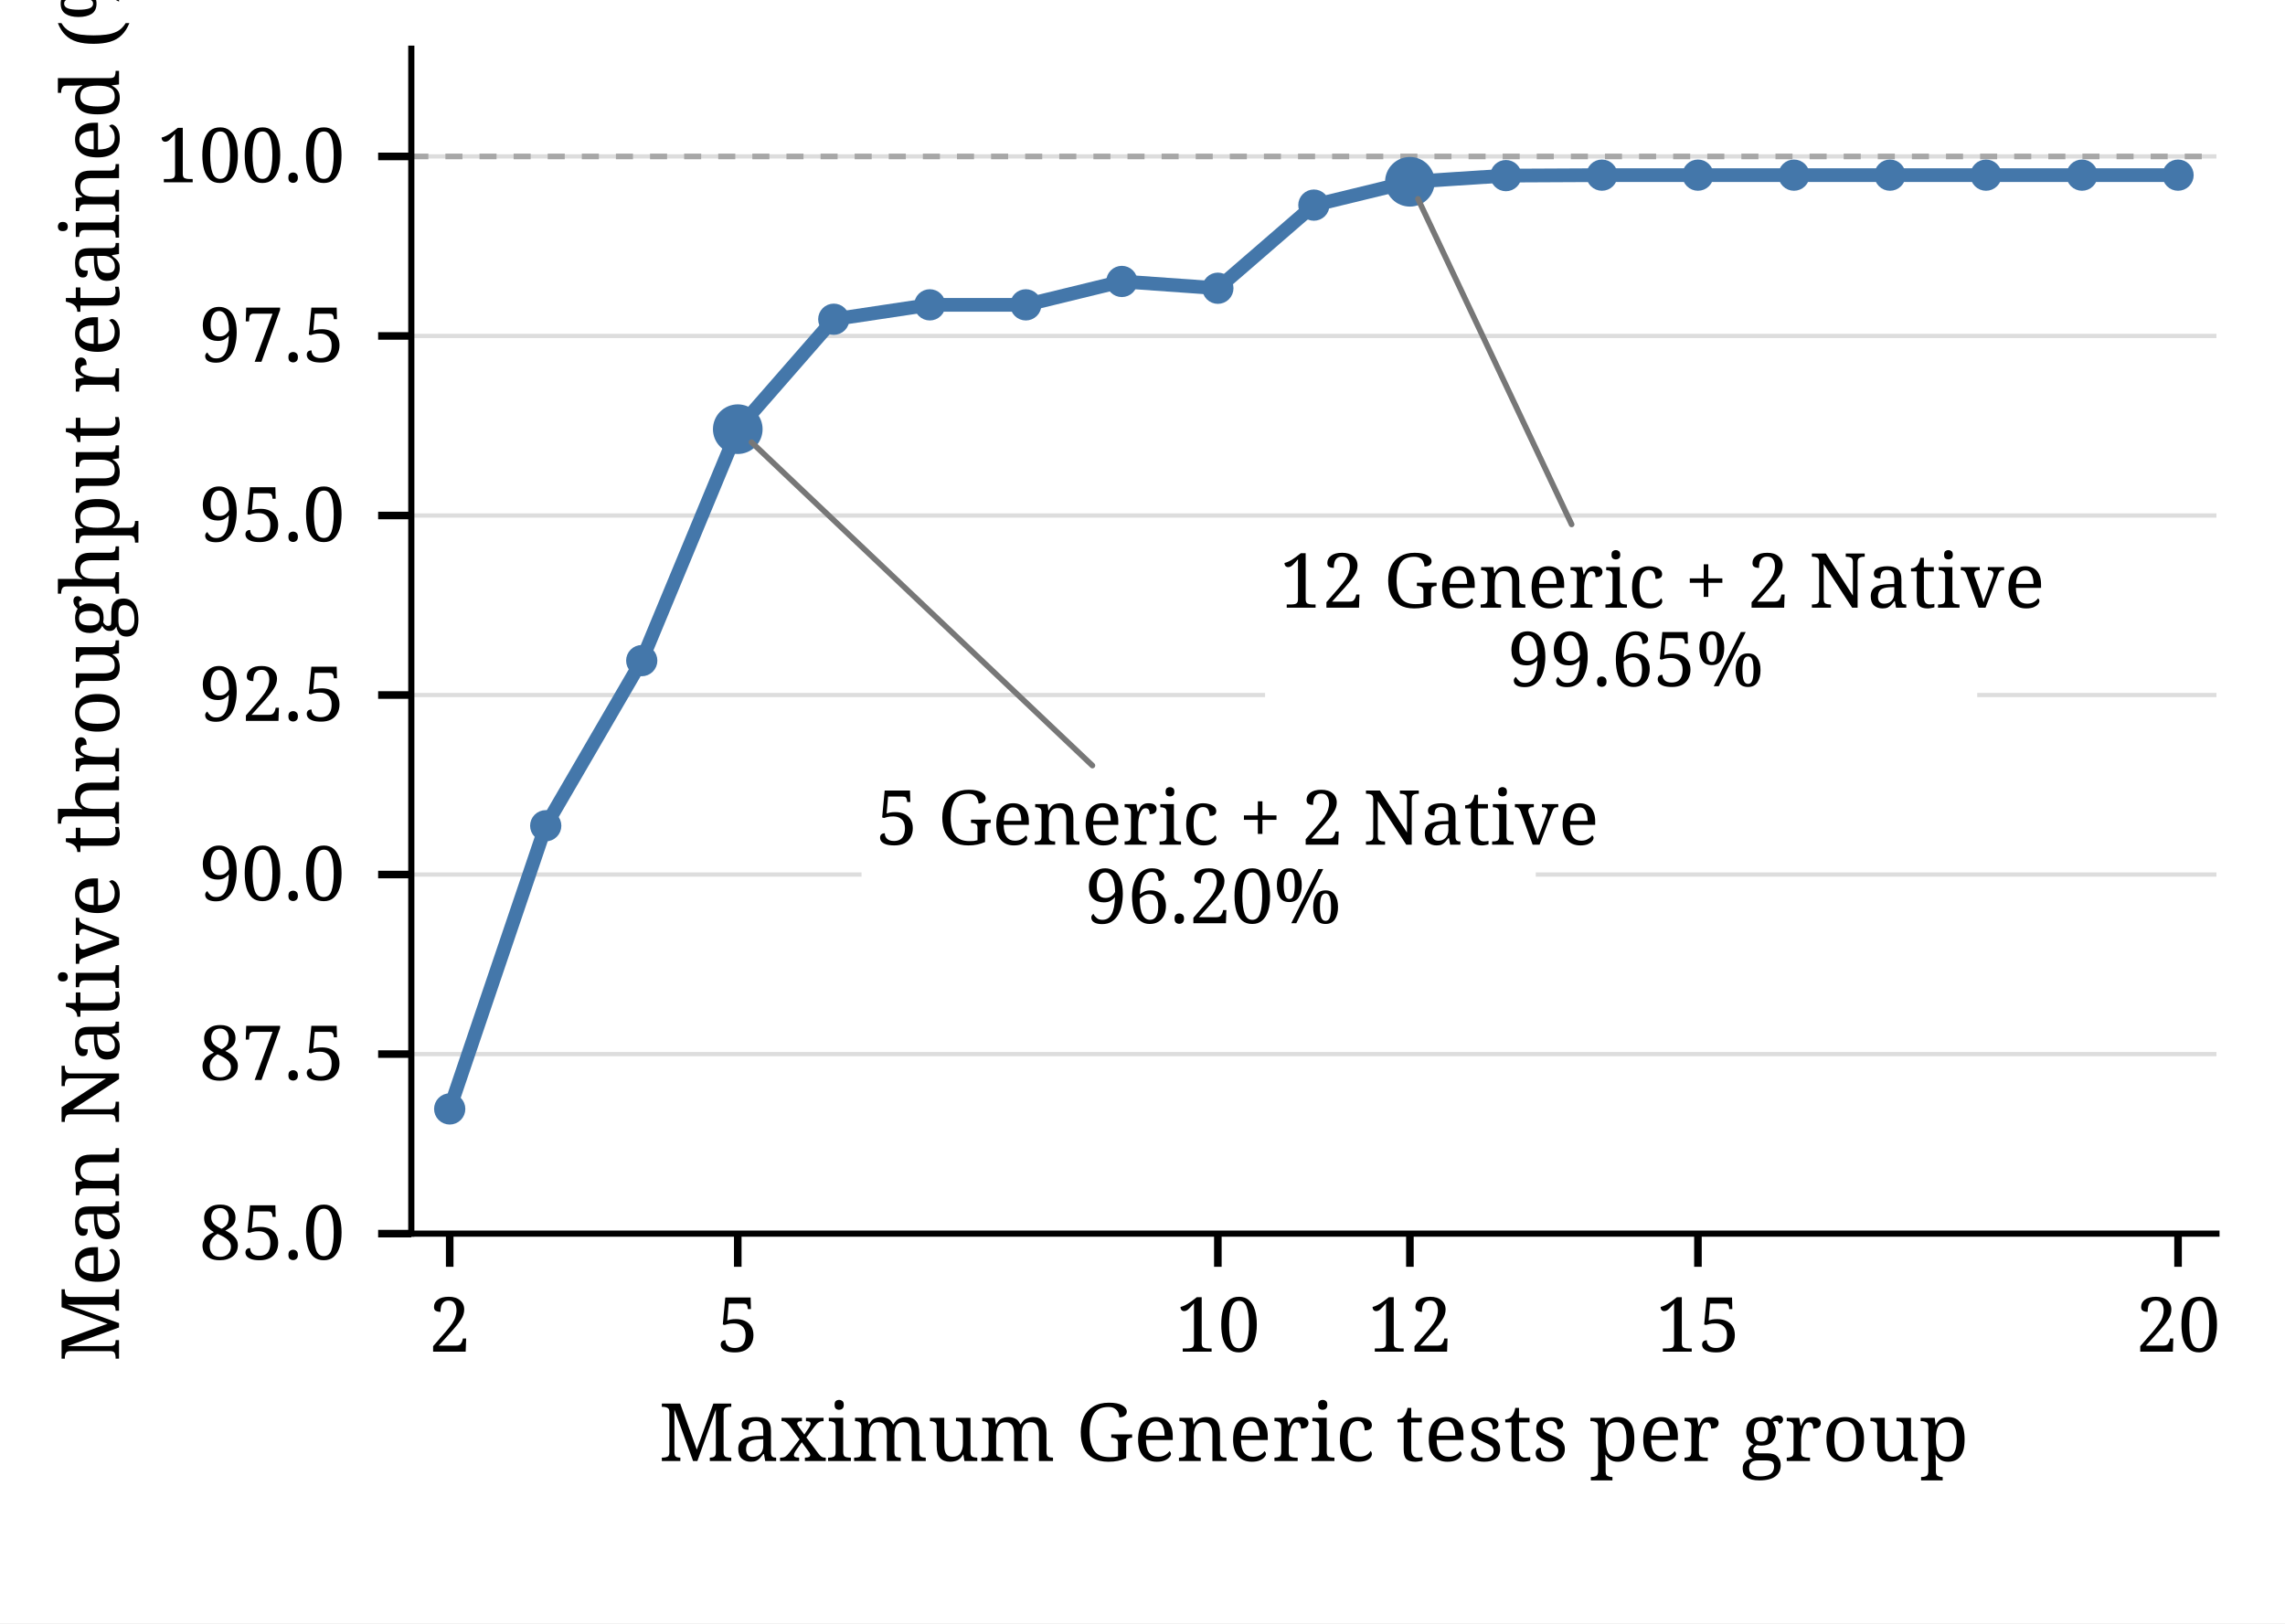
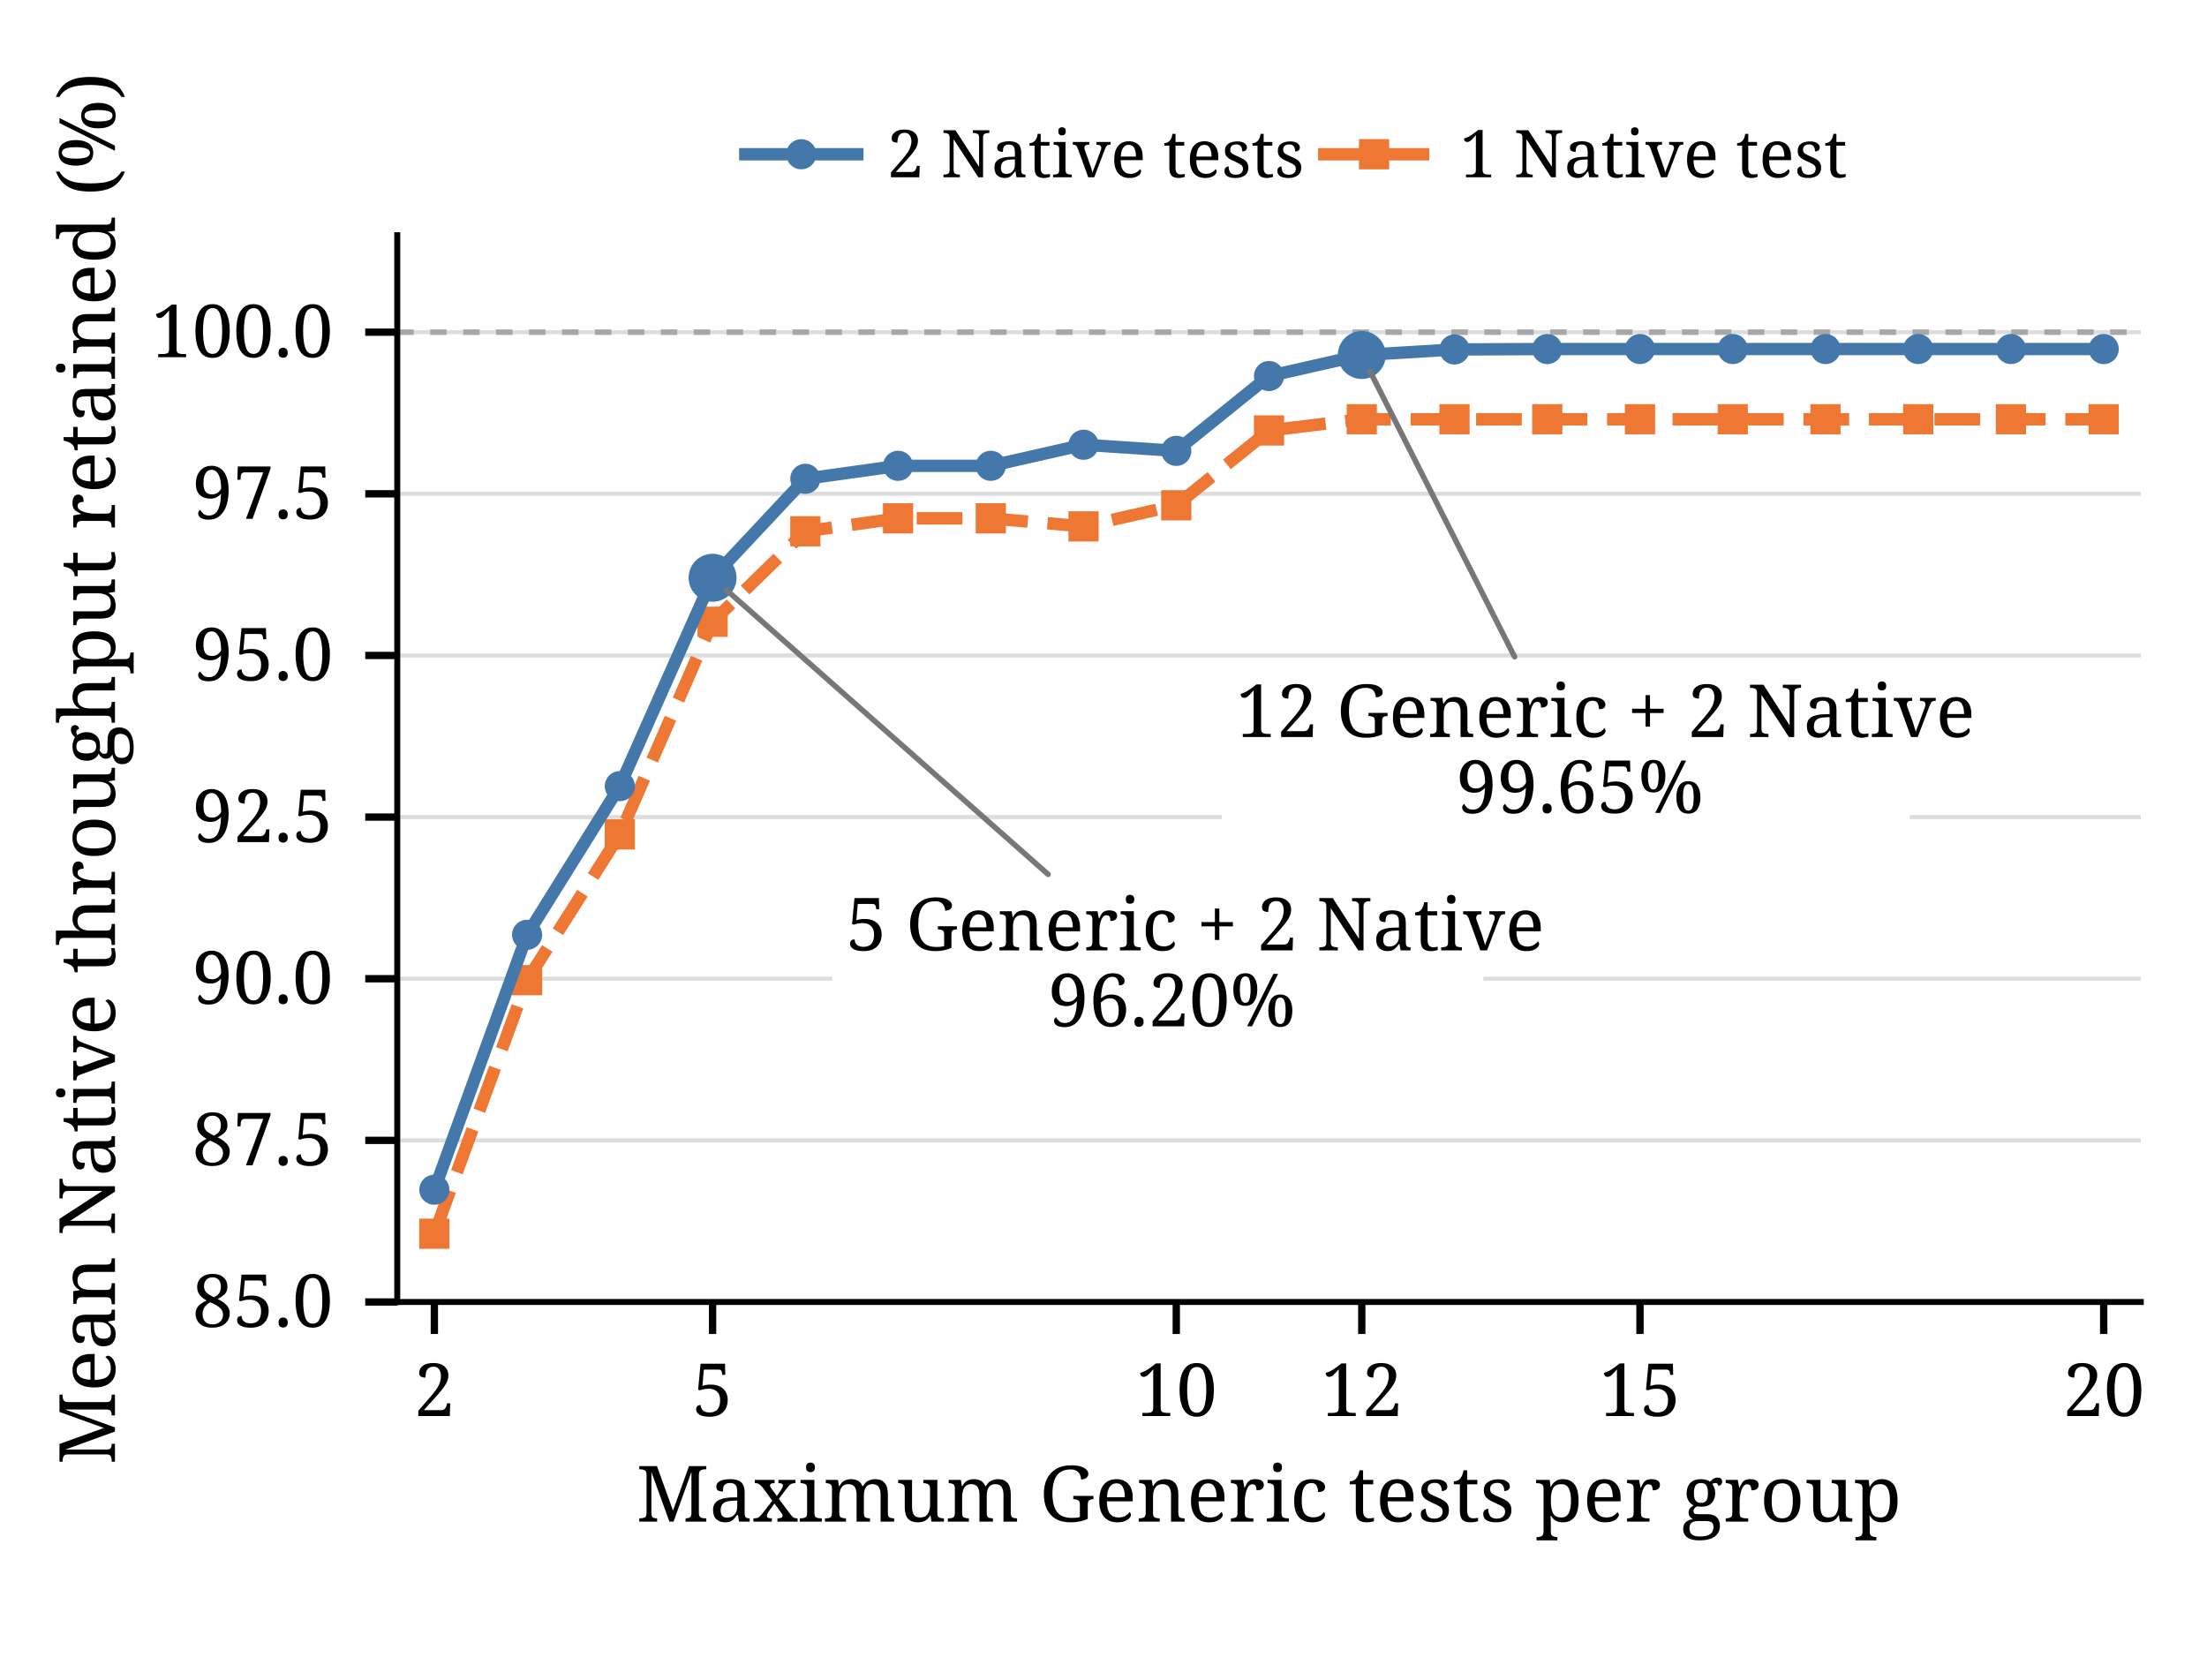
- <svg xmlns="http://www.w3.org/2000/svg" xmlns:xlink="http://www.w3.org/1999/xlink" width="241.2pt" height="171.36pt" viewBox="0 0 241.2 171.36" version="1.1">
+ <svg xmlns="http://www.w3.org/2000/svg" xmlns:xlink="http://www.w3.org/1999/xlink" width="241.2pt" height="183.6pt" viewBox="0 0 241.2 183.6" version="1.1">
  <defs>
    <style type="text/css">*{stroke-linejoin: round; stroke-linecap: butt}</style>
  </defs>
  <g id="figure_1">
    <g id="patch_1">
-       <path d="M 0 171.36  L 241.2 171.36  L 241.2 0  L 0 0  z " style="fill: #ffffff" />
+       <path d="M 0 183.6  L 241.2 183.6  L 241.2 0  L 0 0  z " style="fill: #ffffff" />
    </g>
    <g id="axes_1">
      <g id="patch_2">
-         <path d="M 43.416 130.234  L 233.964 130.234  L 233.964 5.141  L 43.416 5.141  z " style="fill: #ffffff" />
+         <path d="M 43.416 142.29  L 233.964 142.29  L 233.964 25.704  L 43.416 25.704  z " style="fill: #ffffff" />
      </g>
      <g id="matplotlib.axis_1">
        <g id="xtick_1">
          <g id="line2d_1">
            <defs>
-               <path id="m2824da02e7" d="M 0 0  L 0 3.5  " style="stroke: #000000; stroke-width: 0.8" />
+               <path id="m50f7b2f0cc" d="M 0 0  L 0 3.5  " style="stroke: #000000; stroke-width: 0.8" />
            </defs>
            <g>
-               <use xlink:href="#m2824da02e7" x="47.47" y="130.234" style="stroke: #000000; stroke-width: 0.8" />
+               <use xlink:href="#m50f7b2f0cc" x="47.47" y="142.29" style="stroke: #000000; stroke-width: 0.8" />
            </g>
          </g>
          <g id="text_1">
-             <text style="font-size: 8px; font-family: 'STIXGeneral', serif; text-anchor: middle" x="47.47" y="142.697" transform="rotate(-0 47.47021 142.6974)">2</text>
+             <text style="font-size: 8px; font-family: 'STIXGeneral', serif; text-anchor: middle" x="47.47" y="154.754" transform="rotate(-0 47.47021 154.7537)">2</text>
          </g>
        </g>
        <g id="xtick_2">
          <g id="line2d_2">
            <g>
-               <use xlink:href="#m2824da02e7" x="77.877" y="130.234" style="stroke: #000000; stroke-width: 0.8" />
+               <use xlink:href="#m50f7b2f0cc" x="77.877" y="142.29" style="stroke: #000000; stroke-width: 0.8" />
            </g>
          </g>
          <g id="text_2">
-             <text style="font-size: 8px; font-family: 'STIXGeneral', serif; text-anchor: middle" x="77.877" y="142.697" transform="rotate(-0 77.87681 142.6974)">5</text>
+             <text style="font-size: 8px; font-family: 'STIXGeneral', serif; text-anchor: middle" x="77.877" y="154.754" transform="rotate(-0 77.87681 154.7537)">5</text>
          </g>
        </g>
        <g id="xtick_3">
          <g id="line2d_3">
            <g>
-               <use xlink:href="#m2824da02e7" x="128.554" y="130.234" style="stroke: #000000; stroke-width: 0.8" />
+               <use xlink:href="#m50f7b2f0cc" x="128.554" y="142.29" style="stroke: #000000; stroke-width: 0.8" />
            </g>
          </g>
          <g id="text_3">
-             <text style="font-size: 8px; font-family: 'STIXGeneral', serif; text-anchor: middle" x="128.554" y="142.697" transform="rotate(-0 128.5545 142.6974)">10</text>
+             <text style="font-size: 8px; font-family: 'STIXGeneral', serif; text-anchor: middle" x="128.554" y="154.754" transform="rotate(-0 128.5545 154.7537)">10</text>
          </g>
        </g>
        <g id="xtick_4">
          <g id="line2d_4">
            <g>
-               <use xlink:href="#m2824da02e7" x="148.826" y="130.234" style="stroke: #000000; stroke-width: 0.8" />
+               <use xlink:href="#m50f7b2f0cc" x="148.826" y="142.29" style="stroke: #000000; stroke-width: 0.8" />
            </g>
          </g>
          <g id="text_4">
-             <text style="font-size: 8px; font-family: 'STIXGeneral', serif; text-anchor: middle" x="148.826" y="142.697" transform="rotate(-0 148.8255 142.6974)">12</text>
+             <text style="font-size: 8px; font-family: 'STIXGeneral', serif; text-anchor: middle" x="148.826" y="154.754" transform="rotate(-0 148.8255 154.7537)">12</text>
          </g>
        </g>
        <g id="xtick_5">
          <g id="line2d_5">
            <g>
-               <use xlink:href="#m2824da02e7" x="179.232" y="130.234" style="stroke: #000000; stroke-width: 0.8" />
+               <use xlink:href="#m50f7b2f0cc" x="179.232" y="142.29" style="stroke: #000000; stroke-width: 0.8" />
            </g>
          </g>
          <g id="text_5">
-             <text style="font-size: 8px; font-family: 'STIXGeneral', serif; text-anchor: middle" x="179.232" y="142.697" transform="rotate(-0 179.2321 142.6974)">15</text>
+             <text style="font-size: 8px; font-family: 'STIXGeneral', serif; text-anchor: middle" x="179.232" y="154.754" transform="rotate(-0 179.2321 154.7537)">15</text>
          </g>
        </g>
        <g id="xtick_6">
          <g id="line2d_6">
            <g>
-               <use xlink:href="#m2824da02e7" x="229.91" y="130.234" style="stroke: #000000; stroke-width: 0.8" />
+               <use xlink:href="#m50f7b2f0cc" x="229.91" y="142.29" style="stroke: #000000; stroke-width: 0.8" />
            </g>
          </g>
          <g id="text_6">
-             <text style="font-size: 8px; font-family: 'STIXGeneral', serif; text-anchor: middle" x="229.91" y="142.697" transform="rotate(-0 229.9098 142.6974)">20</text>
+             <text style="font-size: 8px; font-family: 'STIXGeneral', serif; text-anchor: middle" x="229.91" y="154.754" transform="rotate(-0 229.9098 154.7537)">20</text>
          </g>
        </g>
        <g id="text_7">
-           <text style="font-size: 8.5px; font-family: 'STIXGeneral', serif; text-anchor: middle" x="138.69" y="154.239" transform="rotate(-0 138.69 154.2388)">Maximum Generic tests per group</text>
+           <text style="font-size: 8.5px; font-family: 'STIXGeneral', serif; text-anchor: middle" x="138.69" y="166.295" transform="rotate(-0 138.69 166.2952)">Maximum Generic tests per group</text>
        </g>
      </g>
      <g id="matplotlib.axis_2">
        <g id="ytick_1">
          <g id="line2d_7">
-             <path d="M 43.416 130.234  L 233.964 130.234  " clip-path="url(#p0c525a685e)" style="fill: none; stroke: #dddddd; stroke-width: 0.45; stroke-linecap: square" />
+             <path d="M 43.416 142.29  L 233.964 142.29  " clip-path="url(#p536d010c5c)" style="fill: none; stroke: #dddddd; stroke-width: 0.45; stroke-linecap: square" />
          </g>
          <g id="line2d_8">
            <defs>
-               <path id="mac384cf465" d="M 0 0  L -3.5 0  " style="stroke: #000000; stroke-width: 0.8" />
+               <path id="m7684763a3f" d="M 0 0  L -3.5 0  " style="stroke: #000000; stroke-width: 0.8" />
            </defs>
            <g>
-               <use xlink:href="#mac384cf465" x="43.416" y="130.234" style="stroke: #000000; stroke-width: 0.8" />
+               <use xlink:href="#m7684763a3f" x="43.416" y="142.29" style="stroke: #000000; stroke-width: 0.8" />
            </g>
          </g>
          <g id="text_8">
-             <text style="font-size: 8px; font-family: 'STIXGeneral', serif; text-anchor: end" x="36.416" y="132.965" transform="rotate(-0 36.416 132.9655)">85.0</text>
+             <text style="font-size: 8px; font-family: 'STIXGeneral', serif; text-anchor: end" x="36.416" y="145.022" transform="rotate(-0 36.416 145.0219)">85.0</text>
          </g>
        </g>
        <g id="ytick_2">
          <g id="line2d_9">
-             <path d="M 43.416 111.28  L 233.964 111.28  " clip-path="url(#p0c525a685e)" style="fill: none; stroke: #dddddd; stroke-width: 0.45; stroke-linecap: square" />
+             <path d="M 43.416 124.625  L 233.964 124.625  " clip-path="url(#p536d010c5c)" style="fill: none; stroke: #dddddd; stroke-width: 0.45; stroke-linecap: square" />
          </g>
          <g id="line2d_10">
            <g>
-               <use xlink:href="#mac384cf465" x="43.416" y="111.28" style="stroke: #000000; stroke-width: 0.8" />
+               <use xlink:href="#m7684763a3f" x="43.416" y="124.625" style="stroke: #000000; stroke-width: 0.8" />
            </g>
          </g>
          <g id="text_9">
-             <text style="font-size: 8px; font-family: 'STIXGeneral', serif; text-anchor: end" x="36.416" y="114.012" transform="rotate(-0 36.416 114.012)">87.5</text>
+             <text style="font-size: 8px; font-family: 'STIXGeneral', serif; text-anchor: end" x="36.416" y="127.357" transform="rotate(-0 36.416 127.3573)">87.5</text>
          </g>
        </g>
        <g id="ytick_3">
          <g id="line2d_11">
-             <path d="M 43.416 92.327  L 233.964 92.327  " clip-path="url(#p0c525a685e)" style="fill: none; stroke: #dddddd; stroke-width: 0.45; stroke-linecap: square" />
+             <path d="M 43.416 106.961  L 233.964 106.961  " clip-path="url(#p536d010c5c)" style="fill: none; stroke: #dddddd; stroke-width: 0.45; stroke-linecap: square" />
          </g>
          <g id="line2d_12">
            <g>
-               <use xlink:href="#mac384cf465" x="43.416" y="92.327" style="stroke: #000000; stroke-width: 0.8" />
+               <use xlink:href="#m7684763a3f" x="43.416" y="106.961" style="stroke: #000000; stroke-width: 0.8" />
            </g>
          </g>
          <g id="text_10">
-             <text style="font-size: 8px; font-family: 'STIXGeneral', serif; text-anchor: end" x="36.416" y="95.059" transform="rotate(-0 36.416 95.05857)">90.0</text>
+             <text style="font-size: 8px; font-family: 'STIXGeneral', serif; text-anchor: end" x="36.416" y="109.693" transform="rotate(-0 36.416 109.6928)">90.0</text>
          </g>
        </g>
        <g id="ytick_4">
          <g id="line2d_13">
-             <path d="M 43.416 73.373  L 233.964 73.373  " clip-path="url(#p0c525a685e)" style="fill: none; stroke: #dddddd; stroke-width: 0.45; stroke-linecap: square" />
+             <path d="M 43.416 89.296  L 233.964 89.296  " clip-path="url(#p536d010c5c)" style="fill: none; stroke: #dddddd; stroke-width: 0.45; stroke-linecap: square" />
          </g>
          <g id="line2d_14">
            <g>
-               <use xlink:href="#mac384cf465" x="43.416" y="73.373" style="stroke: #000000; stroke-width: 0.8" />
+               <use xlink:href="#m7684763a3f" x="43.416" y="89.296" style="stroke: #000000; stroke-width: 0.8" />
            </g>
          </g>
          <g id="text_11">
-             <text style="font-size: 8px; font-family: 'STIXGeneral', serif; text-anchor: end" x="36.416" y="76.105" transform="rotate(-0 36.416 76.10511)">92.5</text>
+             <text style="font-size: 8px; font-family: 'STIXGeneral', serif; text-anchor: end" x="36.416" y="92.028" transform="rotate(-0 36.416 92.02824)">92.5</text>
          </g>
        </g>
        <g id="ytick_5">
          <g id="line2d_15">
-             <path d="M 43.416 54.42  L 233.964 54.42  " clip-path="url(#p0c525a685e)" style="fill: none; stroke: #dddddd; stroke-width: 0.45; stroke-linecap: square" />
+             <path d="M 43.416 71.632  L 233.964 71.632  " clip-path="url(#p536d010c5c)" style="fill: none; stroke: #dddddd; stroke-width: 0.45; stroke-linecap: square" />
          </g>
          <g id="line2d_16">
            <g>
-               <use xlink:href="#mac384cf465" x="43.416" y="54.42" style="stroke: #000000; stroke-width: 0.8" />
+               <use xlink:href="#m7684763a3f" x="43.416" y="71.632" style="stroke: #000000; stroke-width: 0.8" />
            </g>
          </g>
          <g id="text_12">
-             <text style="font-size: 8px; font-family: 'STIXGeneral', serif; text-anchor: end" x="36.416" y="57.152" transform="rotate(-0 36.416 57.15166)">95.0</text>
+             <text style="font-size: 8px; font-family: 'STIXGeneral', serif; text-anchor: end" x="36.416" y="74.364" transform="rotate(-0 36.416 74.36369)">95.0</text>
          </g>
        </g>
        <g id="ytick_6">
          <g id="line2d_17">
-             <path d="M 43.416 35.466  L 233.964 35.466  " clip-path="url(#p0c525a685e)" style="fill: none; stroke: #dddddd; stroke-width: 0.45; stroke-linecap: square" />
+             <path d="M 43.416 53.967  L 233.964 53.967  " clip-path="url(#p536d010c5c)" style="fill: none; stroke: #dddddd; stroke-width: 0.45; stroke-linecap: square" />
          </g>
          <g id="line2d_18">
            <g>
-               <use xlink:href="#mac384cf465" x="43.416" y="35.466" style="stroke: #000000; stroke-width: 0.8" />
+               <use xlink:href="#m7684763a3f" x="43.416" y="53.967" style="stroke: #000000; stroke-width: 0.8" />
            </g>
          </g>
          <g id="text_13">
-             <text style="font-size: 8px; font-family: 'STIXGeneral', serif; text-anchor: end" x="36.416" y="38.198" transform="rotate(-0 36.416 38.1982)">97.5</text>
+             <text style="font-size: 8px; font-family: 'STIXGeneral', serif; text-anchor: end" x="36.416" y="56.699" transform="rotate(-0 36.416 56.69915)">97.5</text>
          </g>
        </g>
        <g id="ytick_7">
          <g id="line2d_19">
-             <path d="M 43.416 16.513  L 233.964 16.513  " clip-path="url(#p0c525a685e)" style="fill: none; stroke: #dddddd; stroke-width: 0.45; stroke-linecap: square" />
+             <path d="M 43.416 36.303  L 233.964 36.303  " clip-path="url(#p536d010c5c)" style="fill: none; stroke: #dddddd; stroke-width: 0.45; stroke-linecap: square" />
          </g>
          <g id="line2d_20">
            <g>
-               <use xlink:href="#mac384cf465" x="43.416" y="16.513" style="stroke: #000000; stroke-width: 0.8" />
+               <use xlink:href="#m7684763a3f" x="43.416" y="36.303" style="stroke: #000000; stroke-width: 0.8" />
            </g>
          </g>
          <g id="text_14">
-             <text style="font-size: 8px; font-family: 'STIXGeneral', serif; text-anchor: end" x="36.416" y="19.245" transform="rotate(-0 36.416 19.24475)">100.0</text>
+             <text style="font-size: 8px; font-family: 'STIXGeneral', serif; text-anchor: end" x="36.416" y="39.035" transform="rotate(-0 36.416 39.0346)">100.0</text>
          </g>
        </g>
        <g id="text_15">
-           <text style="font-size: 8.5px; font-family: 'STIXGeneral', serif; text-anchor: middle" x="12.563" y="67.687" transform="rotate(-90 12.56327 67.6872)">Mean Native throughput retained (%)</text>
+           <text style="font-size: 8.5px; font-family: 'STIXGeneral', serif; text-anchor: middle" x="12.563" y="83.997" transform="rotate(-90 12.56327 83.997)">Mean Native throughput retained (%)</text>
        </g>
      </g>
      <g id="line2d_21">
-         <path d="M 43.416 16.513  L 233.964 16.513  " clip-path="url(#p0c525a685e)" style="fill: none; stroke-dasharray: 1.8,1.8; stroke-dashoffset: 0; stroke: #a7a7a7; stroke-width: 0.6" />
+         <path d="M 43.416 36.303  L 233.964 36.303  " clip-path="url(#p536d010c5c)" style="fill: none; stroke-dasharray: 1.8,1.8; stroke-dashoffset: 0; stroke: #a7a7a7; stroke-width: 0.6" />
      </g>
      <g id="patch_3">
-         <path d="M 43.416 130.234  L 43.416 5.141  " style="fill: none; stroke: #000000; stroke-width: 0.65; stroke-linejoin: miter; stroke-linecap: square" />
+         <path d="M 43.416 142.29  L 43.416 25.704  " style="fill: none; stroke: #000000; stroke-width: 0.65; stroke-linejoin: miter; stroke-linecap: square" />
      </g>
      <g id="patch_4">
-         <path d="M 43.416 130.234  L 233.964 130.234  " style="fill: none; stroke: #000000; stroke-width: 0.65; stroke-linejoin: miter; stroke-linecap: square" />
+         <path d="M 43.416 142.29  L 233.964 142.29  " style="fill: none; stroke: #000000; stroke-width: 0.65; stroke-linejoin: miter; stroke-linecap: square" />
      </g>
      <g id="line2d_22">
-         <path d="M 47.47 117.069  L 57.606 87.174  L 67.741 69.743  L 77.877 45.308  L 88.012 33.702  L 98.148 32.183  L 108.283 32.183  L 118.419 29.713  L 128.554 30.429  L 138.69 21.654  L 148.826 19.19  L 158.961 18.539  L 169.097 18.49  L 179.232 18.49  L 189.368 18.49  L 199.503 18.49  L 209.639 18.49  L 219.774 18.49  L 229.91 18.49  " clip-path="url(#p0c525a685e)" style="fill: none; stroke: #4477aa; stroke-width: 1.45; stroke-linecap: square" />
+         <path d="M 47.47 134.828  L 57.606 107.118  L 67.741 91.191  L 77.877 67.948  L 88.012 58.064  L 98.148 56.648  L 108.283 56.648  L 118.419 57.528  L 128.554 55.222  L 138.69 47.043  L 148.826 45.819  L 158.961 45.819  L 169.097 45.819  L 179.232 45.819  L 189.368 45.819  L 199.503 45.819  L 209.639 45.819  L 219.774 45.819  L 229.91 45.819  " clip-path="url(#p536d010c5c)" style="fill: none; stroke-dasharray: 4.995,2.16; stroke-dashoffset: 0; stroke: #ee7733; stroke-width: 1.35" />
        <defs>
-           <path id="m9c5addd436" d="M 0 1.15  C 0.305 1.15 0.598 1.029 0.813 0.813  C 1.029 0.598 1.15 0.305 1.15 0  C 1.15 -0.305 1.029 -0.598 0.813 -0.813  C 0.598 -1.029 0.305 -1.15 0 -1.15  C -0.305 -1.15 -0.598 -1.029 -0.813 -0.813  C -1.029 -0.598 -1.15 -0.305 -1.15 0  C -1.15 0.305 -1.029 0.598 -0.813 0.813  C -0.598 1.029 -0.305 1.15 0 1.15  z " style="stroke: #4477aa" />
+           <path id="mc88eba2729" d="M -1.15 1.15  L 1.15 1.15  L 1.15 -1.15  L -1.15 -1.15  z " style="stroke: #ee7733; stroke-linejoin: miter" />
        </defs>
-         <g clip-path="url(#p0c525a685e)">
-           <use xlink:href="#m9c5addd436" x="47.47" y="117.069" style="fill: #4477aa; stroke: #4477aa" />
-           <use xlink:href="#m9c5addd436" x="57.606" y="87.174" style="fill: #4477aa; stroke: #4477aa" />
-           <use xlink:href="#m9c5addd436" x="67.741" y="69.743" style="fill: #4477aa; stroke: #4477aa" />
-           <use xlink:href="#m9c5addd436" x="77.877" y="45.308" style="fill: #4477aa; stroke: #4477aa" />
-           <use xlink:href="#m9c5addd436" x="88.012" y="33.702" style="fill: #4477aa; stroke: #4477aa" />
-           <use xlink:href="#m9c5addd436" x="98.148" y="32.183" style="fill: #4477aa; stroke: #4477aa" />
-           <use xlink:href="#m9c5addd436" x="108.283" y="32.183" style="fill: #4477aa; stroke: #4477aa" />
-           <use xlink:href="#m9c5addd436" x="118.419" y="29.713" style="fill: #4477aa; stroke: #4477aa" />
-           <use xlink:href="#m9c5addd436" x="128.554" y="30.429" style="fill: #4477aa; stroke: #4477aa" />
-           <use xlink:href="#m9c5addd436" x="138.69" y="21.654" style="fill: #4477aa; stroke: #4477aa" />
-           <use xlink:href="#m9c5addd436" x="148.826" y="19.19" style="fill: #4477aa; stroke: #4477aa" />
-           <use xlink:href="#m9c5addd436" x="158.961" y="18.539" style="fill: #4477aa; stroke: #4477aa" />
-           <use xlink:href="#m9c5addd436" x="169.097" y="18.49" style="fill: #4477aa; stroke: #4477aa" />
-           <use xlink:href="#m9c5addd436" x="179.232" y="18.49" style="fill: #4477aa; stroke: #4477aa" />
-           <use xlink:href="#m9c5addd436" x="189.368" y="18.49" style="fill: #4477aa; stroke: #4477aa" />
-           <use xlink:href="#m9c5addd436" x="199.503" y="18.49" style="fill: #4477aa; stroke: #4477aa" />
-           <use xlink:href="#m9c5addd436" x="209.639" y="18.49" style="fill: #4477aa; stroke: #4477aa" />
-           <use xlink:href="#m9c5addd436" x="219.774" y="18.49" style="fill: #4477aa; stroke: #4477aa" />
-           <use xlink:href="#m9c5addd436" x="229.91" y="18.49" style="fill: #4477aa; stroke: #4477aa" />
+         <g clip-path="url(#p536d010c5c)">
+           <use xlink:href="#mc88eba2729" x="47.47" y="134.828" style="fill: #ee7733; stroke: #ee7733; stroke-linejoin: miter" />
+           <use xlink:href="#mc88eba2729" x="57.606" y="107.118" style="fill: #ee7733; stroke: #ee7733; stroke-linejoin: miter" />
+           <use xlink:href="#mc88eba2729" x="67.741" y="91.191" style="fill: #ee7733; stroke: #ee7733; stroke-linejoin: miter" />
+           <use xlink:href="#mc88eba2729" x="77.877" y="67.948" style="fill: #ee7733; stroke: #ee7733; stroke-linejoin: miter" />
+           <use xlink:href="#mc88eba2729" x="88.012" y="58.064" style="fill: #ee7733; stroke: #ee7733; stroke-linejoin: miter" />
+           <use xlink:href="#mc88eba2729" x="98.148" y="56.648" style="fill: #ee7733; stroke: #ee7733; stroke-linejoin: miter" />
+           <use xlink:href="#mc88eba2729" x="108.283" y="56.648" style="fill: #ee7733; stroke: #ee7733; stroke-linejoin: miter" />
+           <use xlink:href="#mc88eba2729" x="118.419" y="57.528" style="fill: #ee7733; stroke: #ee7733; stroke-linejoin: miter" />
+           <use xlink:href="#mc88eba2729" x="128.554" y="55.222" style="fill: #ee7733; stroke: #ee7733; stroke-linejoin: miter" />
+           <use xlink:href="#mc88eba2729" x="138.69" y="47.043" style="fill: #ee7733; stroke: #ee7733; stroke-linejoin: miter" />
+           <use xlink:href="#mc88eba2729" x="148.826" y="45.819" style="fill: #ee7733; stroke: #ee7733; stroke-linejoin: miter" />
+           <use xlink:href="#mc88eba2729" x="158.961" y="45.819" style="fill: #ee7733; stroke: #ee7733; stroke-linejoin: miter" />
+           <use xlink:href="#mc88eba2729" x="169.097" y="45.819" style="fill: #ee7733; stroke: #ee7733; stroke-linejoin: miter" />
+           <use xlink:href="#mc88eba2729" x="179.232" y="45.819" style="fill: #ee7733; stroke: #ee7733; stroke-linejoin: miter" />
+           <use xlink:href="#mc88eba2729" x="189.368" y="45.819" style="fill: #ee7733; stroke: #ee7733; stroke-linejoin: miter" />
+           <use xlink:href="#mc88eba2729" x="199.503" y="45.819" style="fill: #ee7733; stroke: #ee7733; stroke-linejoin: miter" />
+           <use xlink:href="#mc88eba2729" x="209.639" y="45.819" style="fill: #ee7733; stroke: #ee7733; stroke-linejoin: miter" />
+           <use xlink:href="#mc88eba2729" x="219.774" y="45.819" style="fill: #ee7733; stroke: #ee7733; stroke-linejoin: miter" />
+           <use xlink:href="#mc88eba2729" x="229.91" y="45.819" style="fill: #ee7733; stroke: #ee7733; stroke-linejoin: miter" />
+         </g>
+       </g>
+       <g id="line2d_23">
+         <path d="M 47.47 130.02  L 57.606 102.159  L 67.741 85.913  L 77.877 63.14  L 88.012 52.323  L 98.148 50.907  L 108.283 50.907  L 118.419 48.605  L 128.554 49.273  L 138.69 41.094  L 148.826 38.797  L 158.961 38.191  L 169.097 38.145  L 179.232 38.145  L 189.368 38.145  L 199.503 38.145  L 209.639 38.145  L 219.774 38.145  L 229.91 38.145  " clip-path="url(#p536d010c5c)" style="fill: none; stroke: #4477aa; stroke-width: 1.35; stroke-linecap: square" />
+         <defs>
+           <path id="me569c16305" d="M 0 1.15  C 0.305 1.15 0.598 1.029 0.813 0.813  C 1.029 0.598 1.15 0.305 1.15 0  C 1.15 -0.305 1.029 -0.598 0.813 -0.813  C 0.598 -1.029 0.305 -1.15 0 -1.15  C -0.305 -1.15 -0.598 -1.029 -0.813 -0.813  C -1.029 -0.598 -1.15 -0.305 -1.15 0  C -1.15 0.305 -1.029 0.598 -0.813 0.813  C -0.598 1.029 -0.305 1.15 0 1.15  z " style="stroke: #4477aa" />
+         </defs>
+         <g clip-path="url(#p536d010c5c)">
+           <use xlink:href="#me569c16305" x="47.47" y="130.02" style="fill: #4477aa; stroke: #4477aa" />
+           <use xlink:href="#me569c16305" x="57.606" y="102.159" style="fill: #4477aa; stroke: #4477aa" />
+           <use xlink:href="#me569c16305" x="67.741" y="85.913" style="fill: #4477aa; stroke: #4477aa" />
+           <use xlink:href="#me569c16305" x="77.877" y="63.14" style="fill: #4477aa; stroke: #4477aa" />
+           <use xlink:href="#me569c16305" x="88.012" y="52.323" style="fill: #4477aa; stroke: #4477aa" />
+           <use xlink:href="#me569c16305" x="98.148" y="50.907" style="fill: #4477aa; stroke: #4477aa" />
+           <use xlink:href="#me569c16305" x="108.283" y="50.907" style="fill: #4477aa; stroke: #4477aa" />
+           <use xlink:href="#me569c16305" x="118.419" y="48.605" style="fill: #4477aa; stroke: #4477aa" />
+           <use xlink:href="#me569c16305" x="128.554" y="49.273" style="fill: #4477aa; stroke: #4477aa" />
+           <use xlink:href="#me569c16305" x="138.69" y="41.094" style="fill: #4477aa; stroke: #4477aa" />
+           <use xlink:href="#me569c16305" x="148.826" y="38.797" style="fill: #4477aa; stroke: #4477aa" />
+           <use xlink:href="#me569c16305" x="158.961" y="38.191" style="fill: #4477aa; stroke: #4477aa" />
+           <use xlink:href="#me569c16305" x="169.097" y="38.145" style="fill: #4477aa; stroke: #4477aa" />
+           <use xlink:href="#me569c16305" x="179.232" y="38.145" style="fill: #4477aa; stroke: #4477aa" />
+           <use xlink:href="#me569c16305" x="189.368" y="38.145" style="fill: #4477aa; stroke: #4477aa" />
+           <use xlink:href="#me569c16305" x="199.503" y="38.145" style="fill: #4477aa; stroke: #4477aa" />
+           <use xlink:href="#me569c16305" x="209.639" y="38.145" style="fill: #4477aa; stroke: #4477aa" />
+           <use xlink:href="#me569c16305" x="219.774" y="38.145" style="fill: #4477aa; stroke: #4477aa" />
+           <use xlink:href="#me569c16305" x="229.91" y="38.145" style="fill: #4477aa; stroke: #4477aa" />
        </g>
      </g>
      <g id="PathCollection_1">
        <defs>
-           <path id="m0506f3116d" d="M 0 2.121  C 0.563 2.121 1.102 1.898 1.5 1.5  C 1.898 1.102 2.121 0.563 2.121 0  C 2.121 -0.563 1.898 -1.102 1.5 -1.5  C 1.102 -1.898 0.563 -2.121 0 -2.121  C -0.563 -2.121 -1.102 -1.898 -1.5 -1.5  C -1.898 -1.102 -2.121 -0.563 -2.121 0  C -2.121 0.563 -1.898 1.102 -1.5 1.5  C -1.102 1.898 -0.563 2.121 0 2.121  z " style="stroke: #4477aa" />
+           <path id="m96502161f2" d="M 0 2.121  C 0.563 2.121 1.102 1.898 1.5 1.5  C 1.898 1.102 2.121 0.563 2.121 0  C 2.121 -0.563 1.898 -1.102 1.5 -1.5  C 1.102 -1.898 0.563 -2.121 0 -2.121  C -0.563 -2.121 -1.102 -1.898 -1.5 -1.5  C -1.898 -1.102 -2.121 -0.563 -2.121 0  C -2.121 0.563 -1.898 1.102 -1.5 1.5  C -1.102 1.898 -0.563 2.121 0 2.121  z " style="stroke: #4477aa" />
        </defs>
-         <g clip-path="url(#p0c525a685e)">
-           <use xlink:href="#m0506f3116d" x="77.877" y="45.308" style="fill: #4477aa; stroke: #4477aa" />
+         <g clip-path="url(#p536d010c5c)">
+           <use xlink:href="#m96502161f2" x="77.877" y="63.14" style="fill: #4477aa; stroke: #4477aa" />
        </g>
      </g>
      <g id="PathCollection_2">
-         <g clip-path="url(#p0c525a685e)">
-           <use xlink:href="#m0506f3116d" x="148.826" y="19.19" style="fill: #4477aa; stroke: #4477aa" />
+         <g clip-path="url(#p536d010c5c)">
+           <use xlink:href="#m96502161f2" x="148.826" y="38.797" style="fill: #4477aa; stroke: #4477aa" />
        </g>
      </g>
      <g id="patch_5">
-         <path d="M 115.311 80.816  Q 97.319 63.75 79.328 46.685  " style="fill: none; stroke: #777777; stroke-width: 0.6; stroke-linecap: round" />
+         <path d="M 114.545 95.555  Q 96.959 80.009 79.374 64.464  " style="fill: none; stroke: #777777; stroke-width: 0.6; stroke-linecap: round" />
      </g>
      <g id="text_16">
        <g id="patch_6">
-           <path d="M 90.942 100.721  L 162.112 100.721  L 162.112 82.188  L 90.942 82.188  z " style="fill: #ffffff" />
-         </g>
-         <text style="font-size: 8px; font-family: 'STIXGeneral', serif" transform="translate(92.46236 89.17221)">5 Generic + 2 Native</text>
-         <text style="font-size: 8px; font-family: 'STIXGeneral', serif" transform="translate(114.5392 97.46496)">96.20%</text>
+           <path d="M 90.942 115.415  L 162.112 115.415  L 162.112 96.882  L 90.942 96.882  z " style="fill: #ffffff" />
+         </g>
+         <text style="font-size: 8px; font-family: 'STIXGeneral', serif" transform="translate(92.46236 103.8657)">5 Generic + 2 Native</text>
+         <text style="font-size: 8px; font-family: 'STIXGeneral', serif" transform="translate(114.5392 112.1585)">96.20%</text>
      </g>
      <g id="patch_7">
-         <path d="M 165.896 55.36  Q 157.787 38.178 149.678 20.996  " style="fill: none; stroke: #777777; stroke-width: 0.6; stroke-linecap: round" />
+         <path d="M 165.528 71.78  Q 157.628 56.181 149.729 40.581  " style="fill: none; stroke: #777777; stroke-width: 0.6; stroke-linecap: round" />
      </g>
      <g id="text_17">
        <g id="patch_8">
-           <path d="M 133.539 75.703  L 208.709 75.703  L 208.709 57.17  L 133.539 57.17  z " style="fill: #ffffff" />
-         </g>
-         <text style="font-size: 8px; font-family: 'STIXGeneral', serif" transform="translate(135.0587 64.15365)">12 Generic + 2 Native</text>
-         <text style="font-size: 8px; font-family: 'STIXGeneral', serif" transform="translate(159.1356 72.4464)">99.65%</text>
+           <path d="M 133.539 92.098  L 208.709 92.098  L 208.709 73.565  L 133.539 73.565  z " style="fill: #ffffff" />
+         </g>
+         <text style="font-size: 8px; font-family: 'STIXGeneral', serif" transform="translate(135.0587 80.54851)">12 Generic + 2 Native</text>
+         <text style="font-size: 8px; font-family: 'STIXGeneral', serif" transform="translate(159.1356 88.84127)">99.65%</text>
+       </g>
+       <g id="legend_1">
+         <g id="line2d_24">
+           <path d="M 81.452 16.856  L 87.572 16.856  L 93.692 16.856  " style="fill: none; stroke: #4477aa; stroke-width: 1.35; stroke-linecap: square" />
+           <g>
+             <use xlink:href="#me569c16305" x="87.572" y="16.856" style="fill: #4477aa; stroke: #4477aa" />
+           </g>
+         </g>
+         <g id="text_18">
+           <text style="font-size: 7.2px; font-family: 'STIXGeneral', serif; text-anchor: start" x="96.932" y="19.376" transform="rotate(-0 96.93225 19.37552)">2 Native tests</text>
+         </g>
+         <g id="line2d_25">
+           <path d="M 144.051 16.856  L 150.171 16.856  L 156.291 16.856  " style="fill: none; stroke-dasharray: 4.995,2.16; stroke-dashoffset: 0; stroke: #ee7733; stroke-width: 1.35" />
+           <g>
+             <use xlink:href="#mc88eba2729" x="150.171" y="16.856" style="fill: #ee7733; stroke: #ee7733; stroke-linejoin: miter" />
+           </g>
+         </g>
+         <g id="text_19">
+           <text style="font-size: 7.2px; font-family: 'STIXGeneral', serif; text-anchor: start" x="159.531" y="19.376" transform="rotate(-0 159.5306 19.37552)">1 Native test</text>
+         </g>
      </g>
    </g>
  </g>
  <defs>
-     <clipPath id="p0c525a685e">
-       <rect x="43.416" y="5.141" width="190.548" height="125.093" />
+     <clipPath id="p536d010c5c">
+       <rect x="43.416" y="25.704" width="190.548" height="116.586" />
    </clipPath>
  </defs>
</svg>
